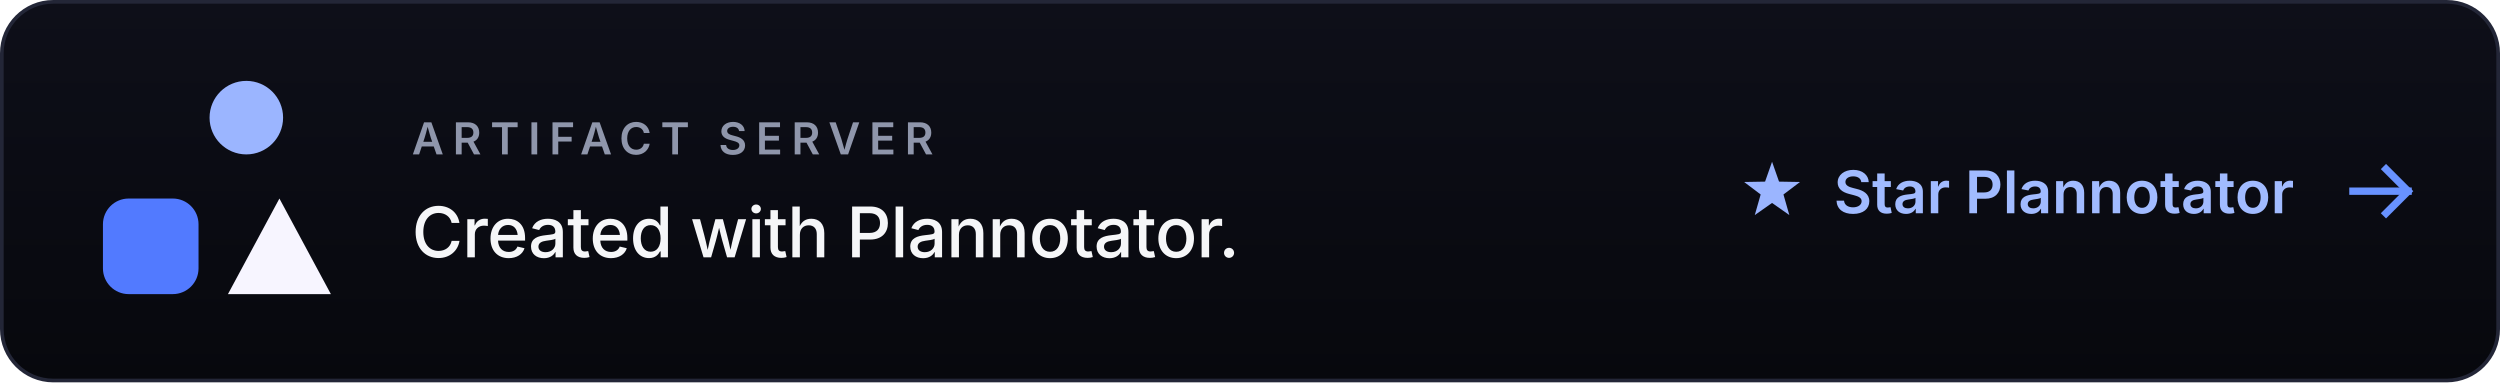
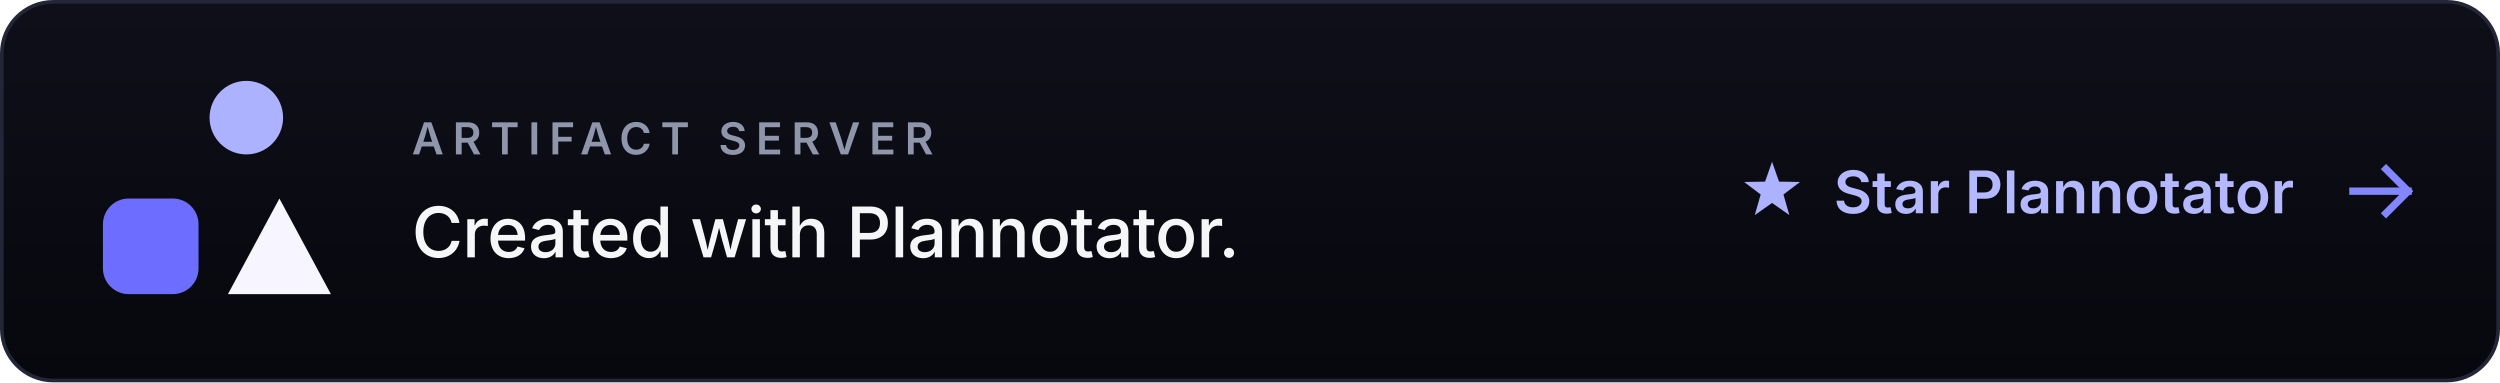
<svg xmlns="http://www.w3.org/2000/svg" width="680" height="104" viewBox="0 0 680 104" role="img" aria-labelledby="title description">
  <defs>
    <linearGradient id="frame" x1="0" y1="0" x2="0" y2="1">
      <stop offset="0" stop-color="#0e0f19" />
      <stop offset="1" stop-color="#07080d" />
    </linearGradient>
  </defs>
  <rect x="0.5" y="0.5" width="679" height="103" rx="14" fill="url(#frame)" stroke="#232637" />
  <g transform="translate(28 22)" aria-hidden="true">
-     <rect x="0" y="32" width="26" height="26" rx="7" fill="#527aff" />
-     <circle cx="39" cy="10" r="10" fill="#9bb5ff" />
+     <rect x="0" y="32" width="26" height="26" rx="7" fill="#6d6eff" />
+     <circle cx="39" cy="10" r="10" fill="#adb2ff" />
    <path d="M34 58 48 32 62 58Z" fill="#f7f5ff" />
  </g>
  <g font-family="ui-sans-serif, -apple-system, BlinkMacSystemFont, 'Segoe UI', sans-serif">
    <text x="112" y="42" fill="#8f96ab" font-size="12" font-weight="600" letter-spacing="2.4">ARTIFACT SERVER</text>
    <text x="112" y="70" fill="#f5f6f8" font-size="19" font-weight="500" letter-spacing="-0.2">Created with Plannotator.</text>
-     <text x="624" y="58" fill="#a1bbff" font-size="16" font-weight="600" text-anchor="end">Star Plannotator</text>
+     <text x="624" y="58" fill="#b3b8ff" font-size="16" font-weight="600" text-anchor="end">Star Plannotator</text>
  </g>
-   <path transform="translate(482 52)" d="M0-8 1.9-2.6 7.6-2.5 3.1 0.9 4.7 6.5 0 3.2-4.7 6.5-3.1 0.9-7.6-2.5-1.9-2.6Z" fill="#9bb5ff" aria-hidden="true" />
-   <g transform="translate(640 52)" fill="none" stroke="#6892ff" stroke-linecap="square" stroke-linejoin="miter" stroke-width="2" aria-hidden="true">
+   <path transform="translate(482 52)" d="M0-8 1.9-2.6 7.6-2.5 3.1 0.9 4.7 6.5 0 3.2-4.7 6.5-3.1 0.9-7.6-2.5-1.9-2.6Z" fill="#adb2ff" aria-hidden="true" />
+   <g transform="translate(640 52)" fill="none" stroke="#8286ff" stroke-linecap="square" stroke-linejoin="miter" stroke-width="2" aria-hidden="true">
    <path d="M0 0H15" />
    <path d="m9-6 6 6-6 6" />
  </g>
</svg>
